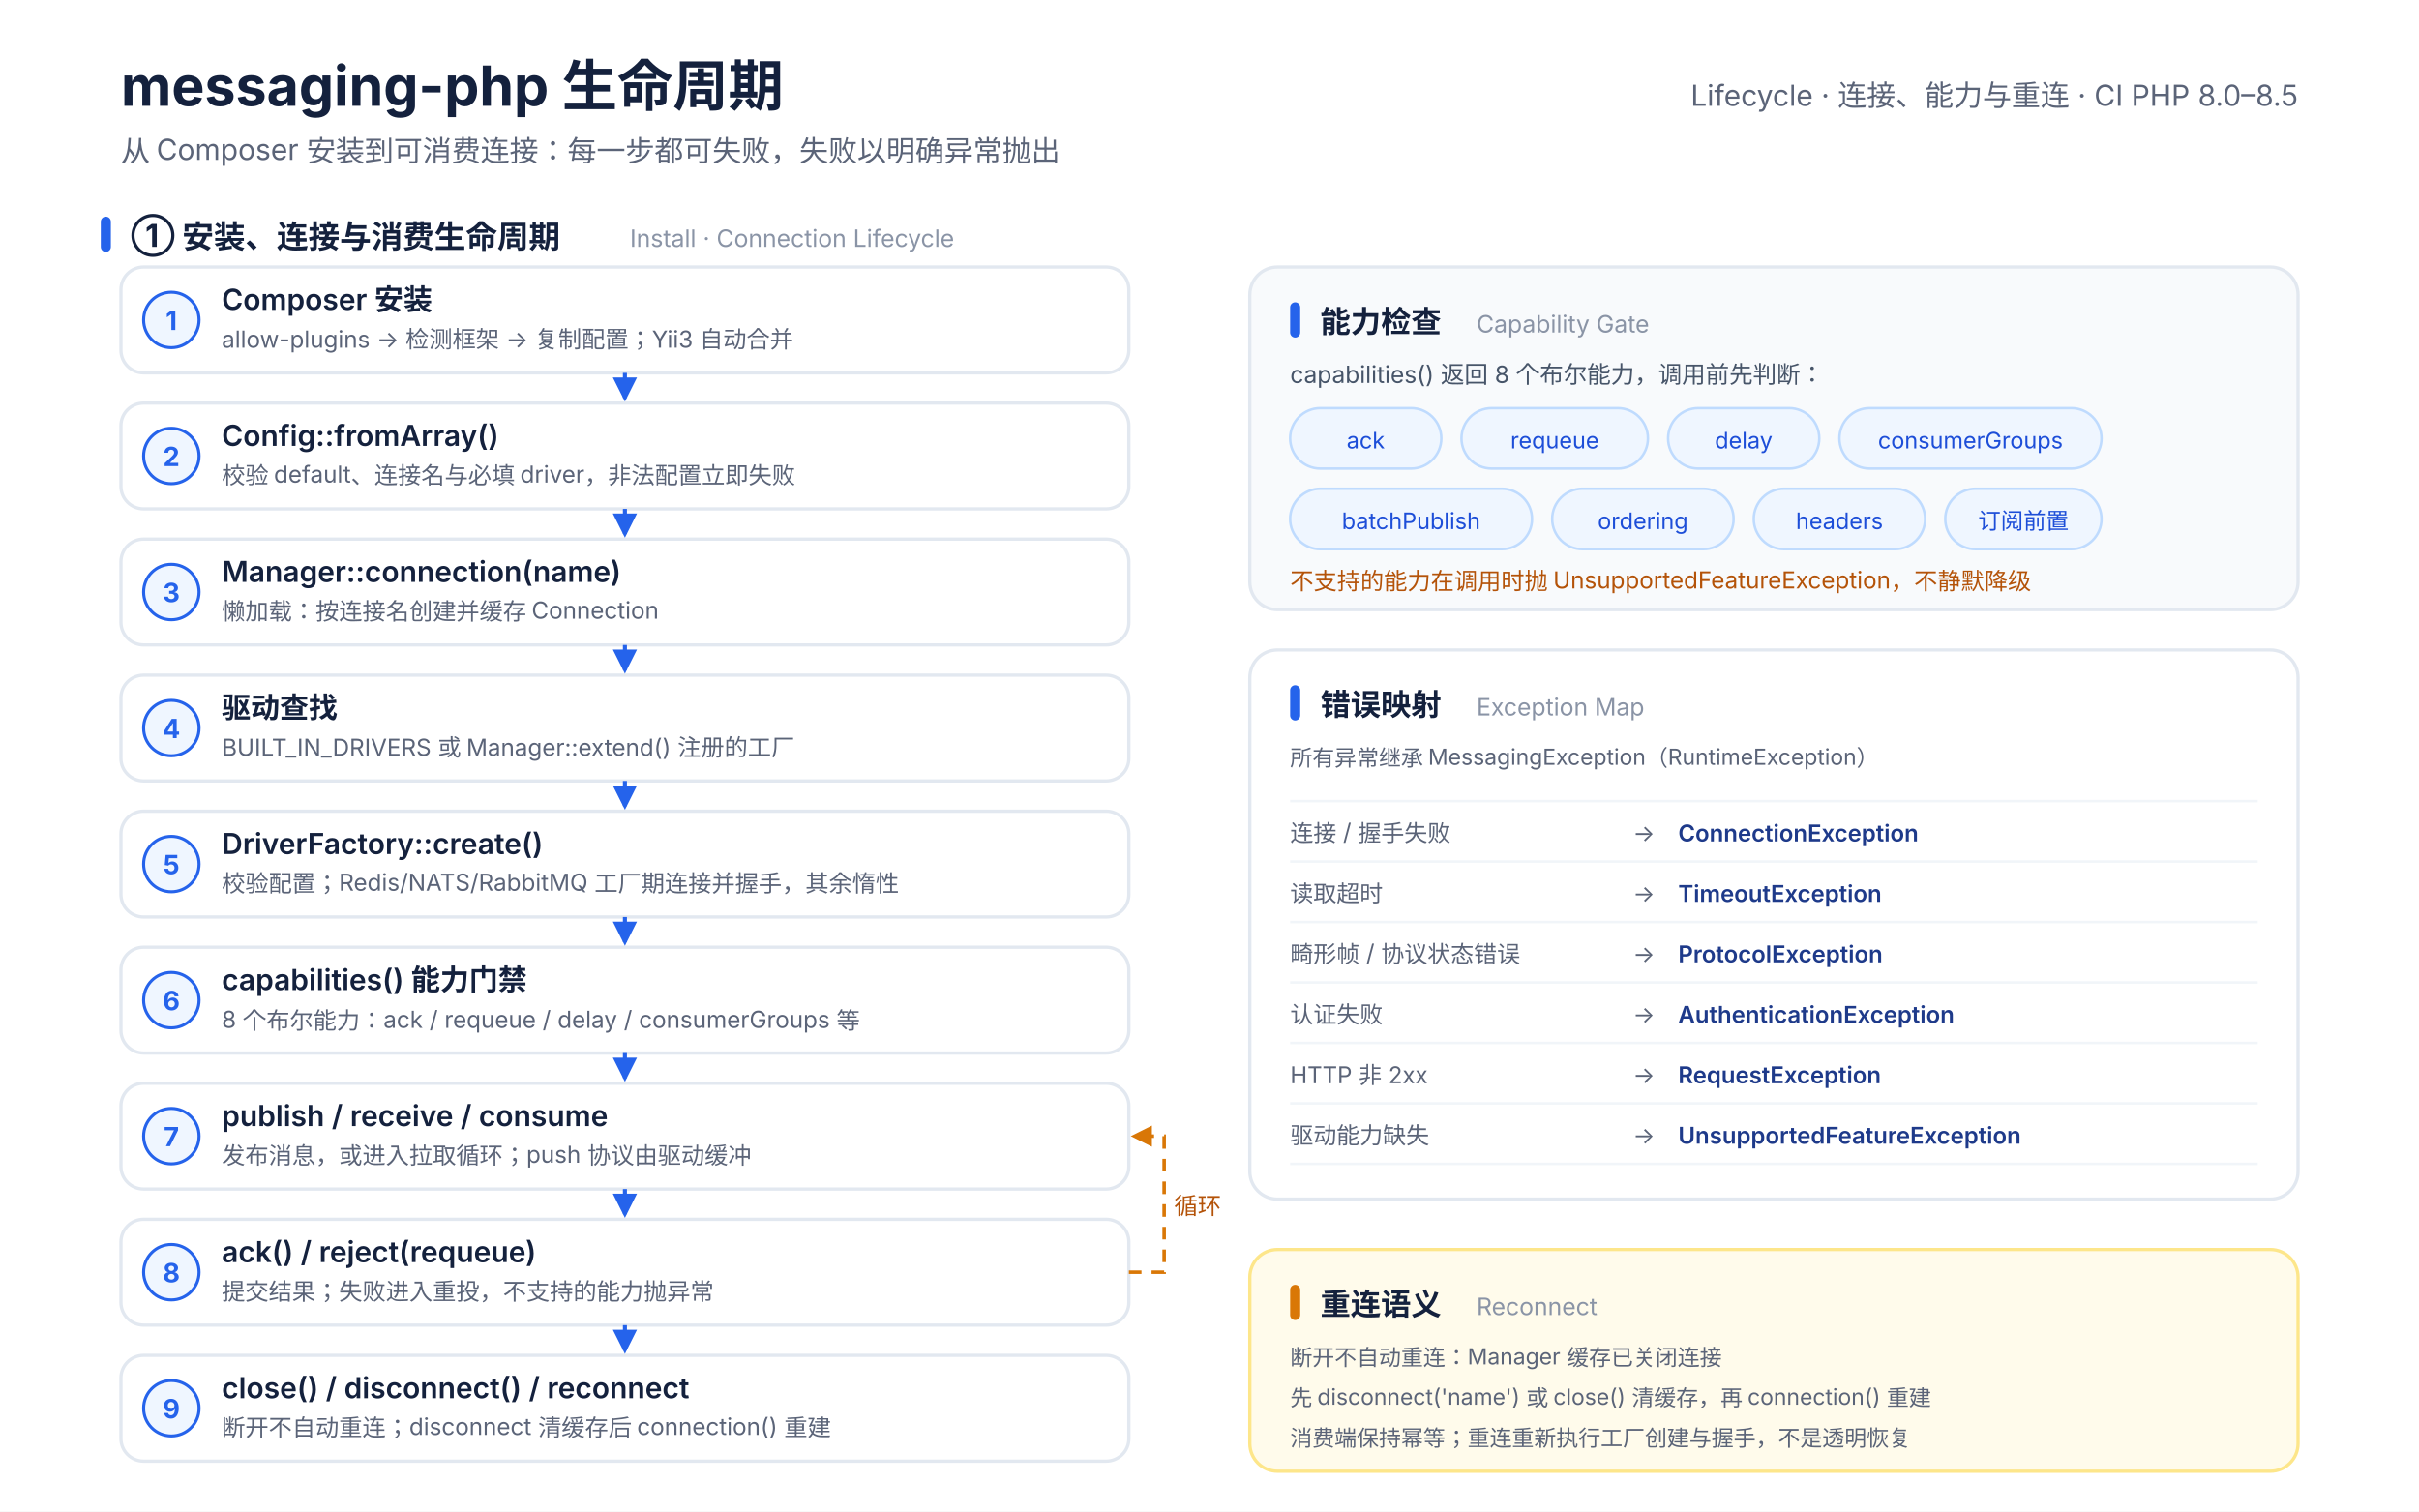
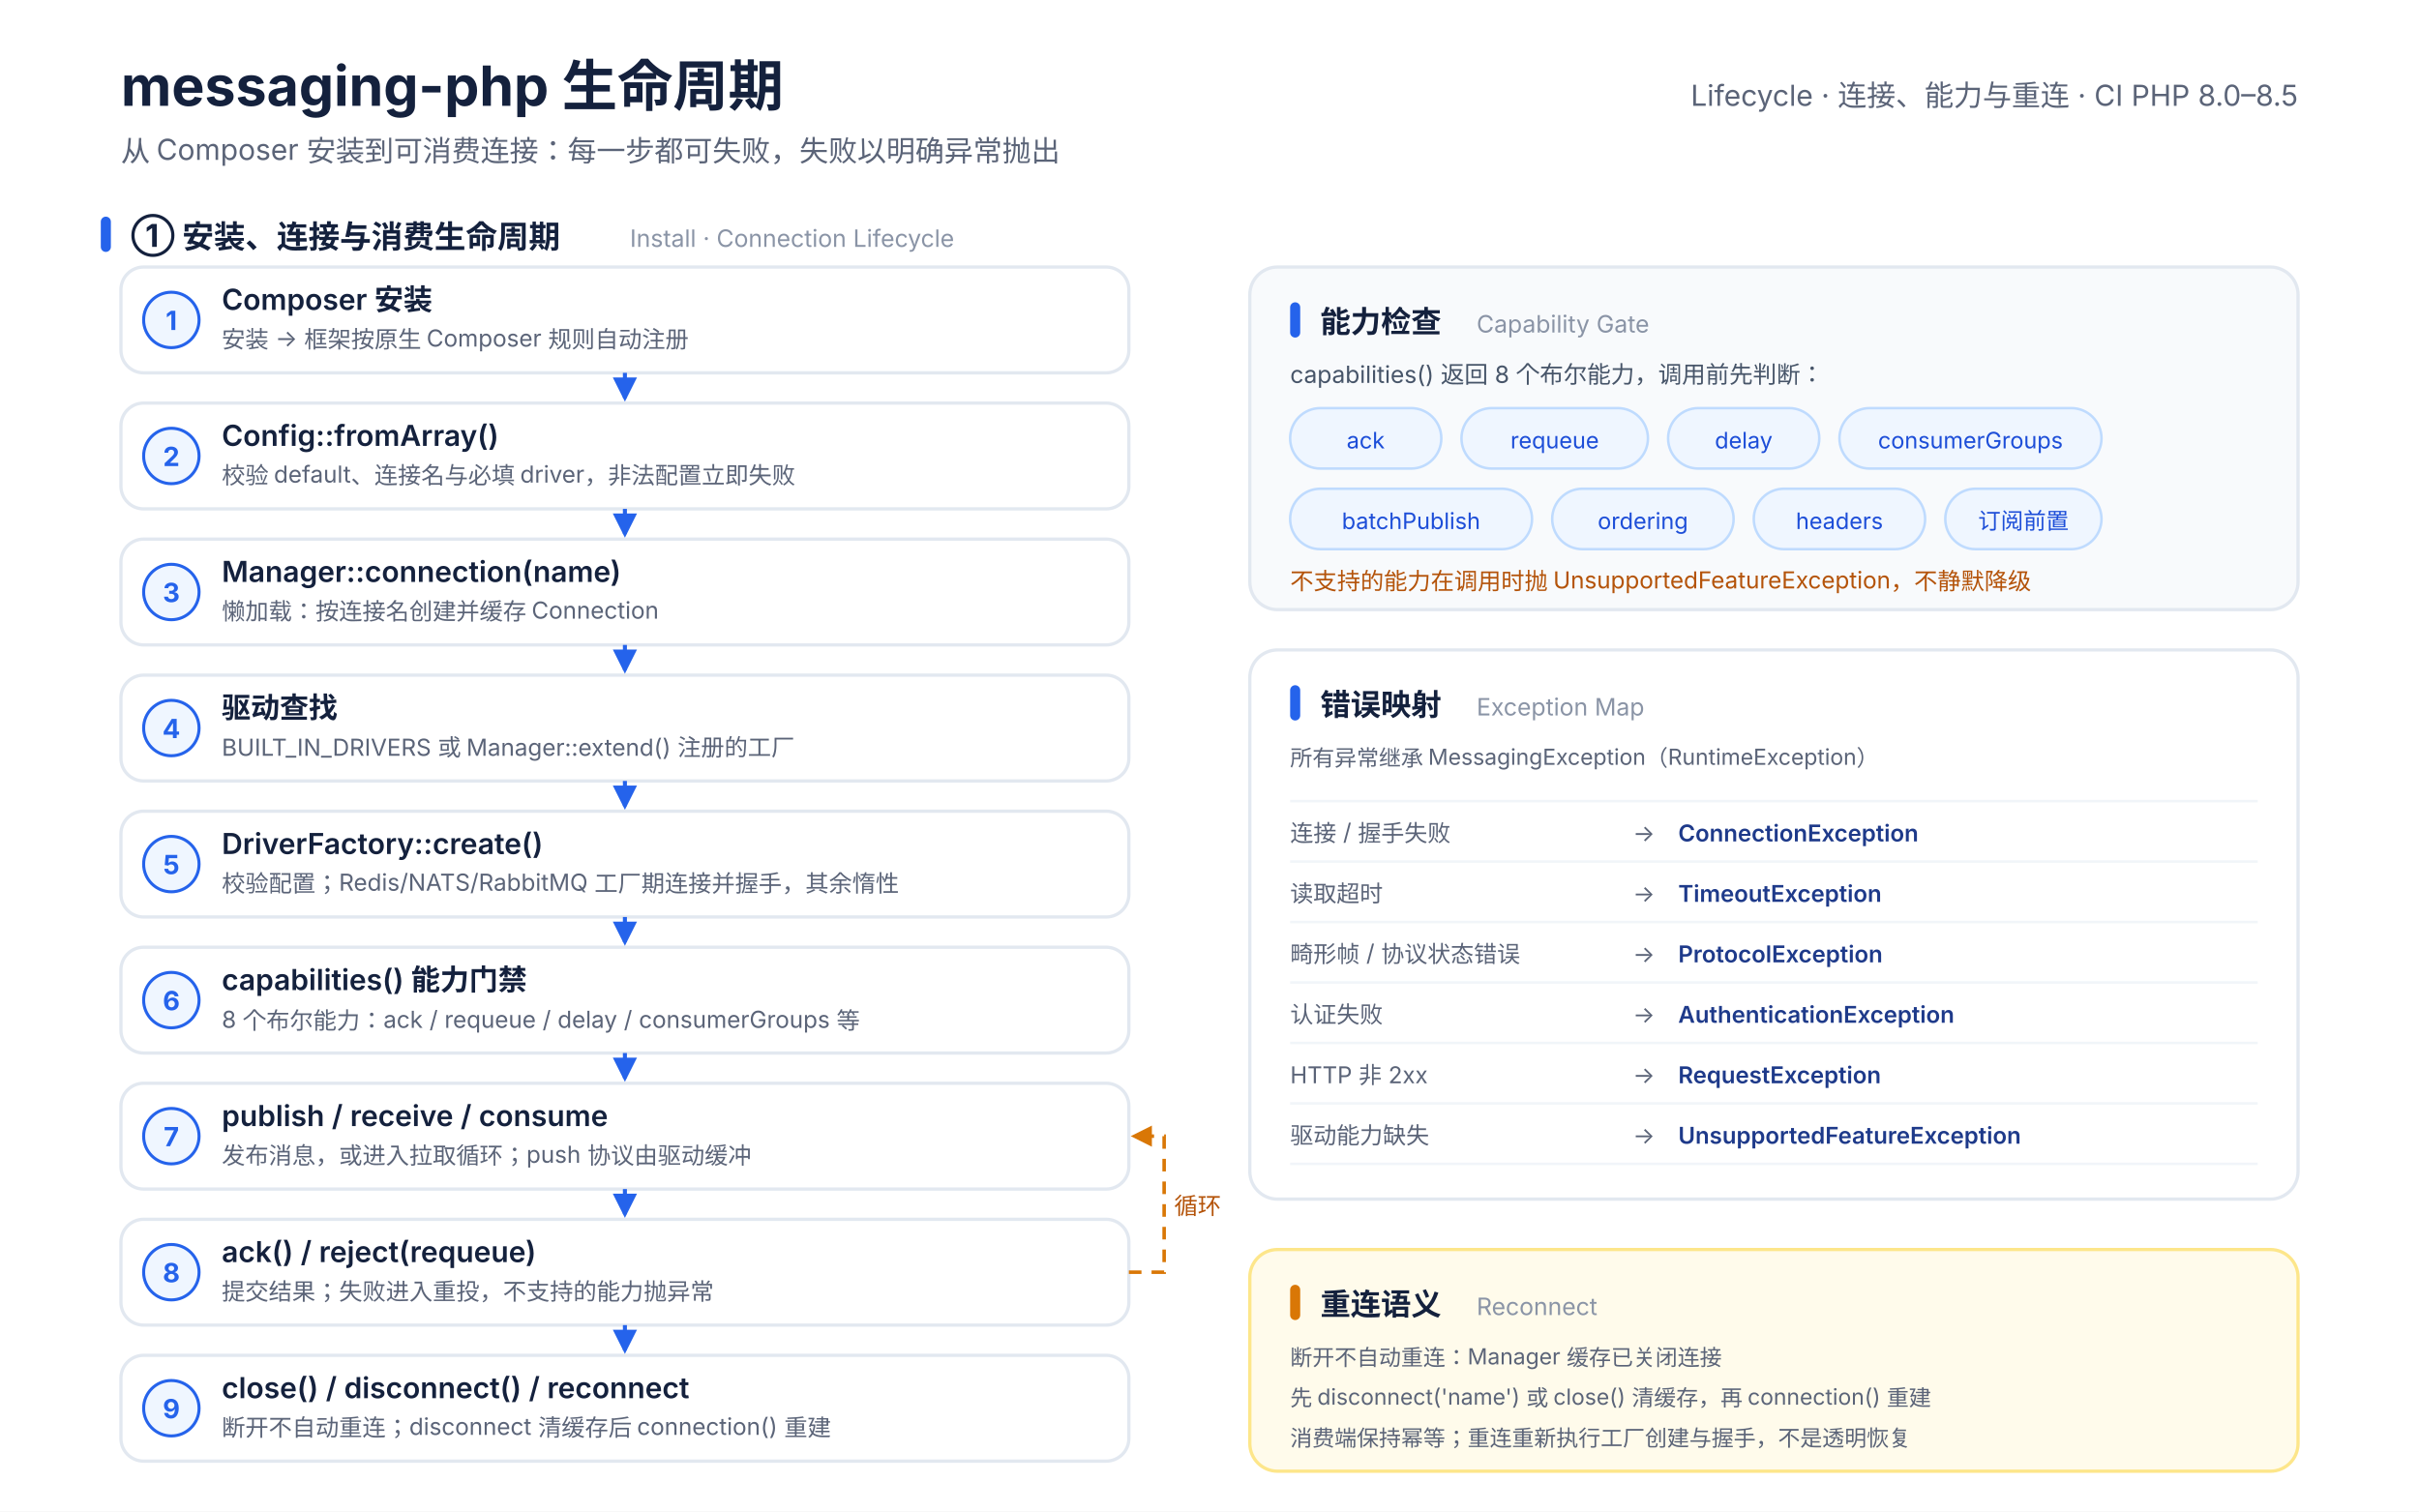
<svg xmlns="http://www.w3.org/2000/svg" width="960" height="600" viewBox="0 0 960 600" role="img" aria-labelledby="life-title life-desc">
  <style>
    text{font-family:system-ui,-apple-system,'Segoe UI','PingFang SC','Microsoft YaHei',sans-serif;fill:#14213D}
    .title{font-size:22px;font-weight:700}
    .sub{font-size:11.5px;fill:#5B6478}
    .section{font-size:12.5px;font-weight:700}
    .section-en{font-size:9.5px;fill:#8A94A6}
    .st{font-size:11.5px;font-weight:600}
    .ss{font-size:9.3px;fill:#5B6478}
    .num{font-size:10.5px;font-weight:700;fill:#2563EB}
    .pn{font-size:12px;font-weight:700}
    .pt{font-size:9.4px;fill:#475569}
    .chip{font-size:9px;fill:#1D4ED8}
    .ex{font-size:9.2px;fill:#1E3A8A;font-weight:600}
    .cond{font-size:9.2px;fill:#5B6478}
    .note{font-size:8.8px;fill:#5B6478}
    .warn{font-size:9.3px;fill:#B45309}
    .ctr{text-anchor:middle}
  </style>
  <defs>
    <marker id="arw-blue" viewBox="0 0 10 10" refX="8.5" refY="5" markerWidth="6" markerHeight="6" orient="auto">
      <path d="M0 0 10 5 0 10z" fill="#2563EB" />
    </marker>
    <marker id="arw-grey" viewBox="0 0 10 10" refX="8.5" refY="5" markerWidth="6" markerHeight="6" orient="auto">
      <path d="M0 0 10 5 0 10z" fill="#94A3B8" />
    </marker>
    <marker id="arw-amber" viewBox="0 0 10 10" refX="8.5" refY="5" markerWidth="6" markerHeight="6" orient="auto">
      <path d="M0 0 10 5 0 10z" fill="#D97706" />
    </marker>
  </defs>
  <rect x="0" y="0" width="960" height="600" fill="#FFFFFF" />
  <text class="title" x="48" y="42">messaging-php 生命周期</text>
  <text class="sub" x="912" y="42" text-anchor="end">Lifecycle · 连接、能力与重连 · CI PHP 8.0–8.5</text>
  <text class="sub" x="48" y="64">从 Composer 安装到可消费连接：每一步都可失败，失败以明确异常抛出</text>
  <rect x="40" y="86" width="4" height="14" rx="2" fill="#2563EB" />
  <text class="section" x="52" y="98">① 安装、连接与消费生命周期</text>
  <text class="section-en" x="250" y="98">Install · Connection Lifecycle</text>
  <rect x="48" y="106" width="400" height="42" rx="9" fill="#FFFFFF" stroke="#E2E8F0" stroke-width="1.3" />
  <circle cx="68" cy="127" r="11" fill="#EFF6FF" stroke="#2563EB" stroke-width="1.2" />
  <text class="num ctr" x="68" y="131">1</text>
  <text class="st" x="88" y="123">Composer 安装</text>
-   <text class="ss" x="88" y="138">allow-plugins → 检测框架 → 复制配置；Yii3 自动合并</text>
+   <text class="ss" x="88" y="138">安装 → 框架按原生 Composer 规则自动注册</text>
  <rect x="48" y="160" width="400" height="42" rx="9" fill="#FFFFFF" stroke="#E2E8F0" stroke-width="1.3" />
  <circle cx="68" cy="181" r="11" fill="#EFF6FF" stroke="#2563EB" stroke-width="1.2" />
  <text class="num ctr" x="68" y="185">2</text>
  <text class="st" x="88" y="177">Config::fromArray()</text>
  <text class="ss" x="88" y="192">校验 default、连接名与必填 driver，非法配置立即失败</text>
  <rect x="48" y="214" width="400" height="42" rx="9" fill="#FFFFFF" stroke="#E2E8F0" stroke-width="1.3" />
  <circle cx="68" cy="235" r="11" fill="#EFF6FF" stroke="#2563EB" stroke-width="1.2" />
  <text class="num ctr" x="68" y="239">3</text>
  <text class="st" x="88" y="231">Manager::connection(name)</text>
  <text class="ss" x="88" y="246">懒加载：按连接名创建并缓存 Connection</text>
  <rect x="48" y="268" width="400" height="42" rx="9" fill="#FFFFFF" stroke="#E2E8F0" stroke-width="1.3" />
  <circle cx="68" cy="289" r="11" fill="#EFF6FF" stroke="#2563EB" stroke-width="1.2" />
  <text class="num ctr" x="68" y="293">4</text>
  <text class="st" x="88" y="285">驱动查找</text>
  <text class="ss" x="88" y="300">BUILT_IN_DRIVERS 或 Manager::extend() 注册的工厂</text>
  <rect x="48" y="322" width="400" height="42" rx="9" fill="#FFFFFF" stroke="#E2E8F0" stroke-width="1.3" />
  <circle cx="68" cy="343" r="11" fill="#EFF6FF" stroke="#2563EB" stroke-width="1.2" />
  <text class="num ctr" x="68" y="347">5</text>
  <text class="st" x="88" y="339">DriverFactory::create()</text>
  <text class="ss" x="88" y="354">校验配置；Redis/NATS/RabbitMQ 工厂期连接并握手，其余惰性</text>
  <rect x="48" y="376" width="400" height="42" rx="9" fill="#FFFFFF" stroke="#E2E8F0" stroke-width="1.3" />
  <circle cx="68" cy="397" r="11" fill="#EFF6FF" stroke="#2563EB" stroke-width="1.2" />
  <text class="num ctr" x="68" y="401">6</text>
  <text class="st" x="88" y="393">capabilities() 能力门禁</text>
  <text class="ss" x="88" y="408">8 个布尔能力：ack / requeue / delay / consumerGroups 等</text>
  <rect x="48" y="430" width="400" height="42" rx="9" fill="#FFFFFF" stroke="#E2E8F0" stroke-width="1.3" />
  <circle cx="68" cy="451" r="11" fill="#EFF6FF" stroke="#2563EB" stroke-width="1.2" />
  <text class="num ctr" x="68" y="455">7</text>
  <text class="st" x="88" y="447">publish / receive / consume</text>
  <text class="ss" x="88" y="462">发布消息，或进入拉取循环；push 协议由驱动缓冲</text>
  <rect x="48" y="484" width="400" height="42" rx="9" fill="#FFFFFF" stroke="#E2E8F0" stroke-width="1.3" />
  <circle cx="68" cy="505" r="11" fill="#EFF6FF" stroke="#2563EB" stroke-width="1.2" />
  <text class="num ctr" x="68" y="509">8</text>
  <text class="st" x="88" y="501">ack() / reject(requeue)</text>
  <text class="ss" x="88" y="516">提交结果；失败进入重投，不支持的能力抛异常</text>
  <rect x="48" y="538" width="400" height="42" rx="9" fill="#FFFFFF" stroke="#E2E8F0" stroke-width="1.3" />
  <circle cx="68" cy="559" r="11" fill="#EFF6FF" stroke="#2563EB" stroke-width="1.2" />
  <text class="num ctr" x="68" y="563">9</text>
  <text class="st" x="88" y="555">close() / disconnect() / reconnect</text>
  <text class="ss" x="88" y="570">断开不自动重连；disconnect 清缓存后 connection() 重建</text>
  <line x1="248" y1="148" x2="248" y2="158" stroke="#2563EB" stroke-width="1.6" marker-end="url(#arw-blue)" />
  <line x1="248" y1="202" x2="248" y2="212" stroke="#2563EB" stroke-width="1.6" marker-end="url(#arw-blue)" />
  <line x1="248" y1="256" x2="248" y2="266" stroke="#2563EB" stroke-width="1.6" marker-end="url(#arw-blue)" />
  <line x1="248" y1="310" x2="248" y2="320" stroke="#2563EB" stroke-width="1.6" marker-end="url(#arw-blue)" />
  <line x1="248" y1="364" x2="248" y2="374" stroke="#2563EB" stroke-width="1.6" marker-end="url(#arw-blue)" />
  <line x1="248" y1="418" x2="248" y2="428" stroke="#2563EB" stroke-width="1.6" marker-end="url(#arw-blue)" />
  <line x1="248" y1="472" x2="248" y2="482" stroke="#2563EB" stroke-width="1.6" marker-end="url(#arw-blue)" />
  <line x1="248" y1="526" x2="248" y2="536" stroke="#2563EB" stroke-width="1.6" marker-end="url(#arw-blue)" />
  <path d="M448 505 L462 505 L462 451 L450 451" fill="none" stroke="#D97706" stroke-width="1.4" stroke-dasharray="5 4" marker-end="url(#arw-amber)" />
  <text class="warn" x="466" y="482">循环</text>
  <rect x="496" y="106" width="416" height="136" rx="11" fill="#F8FAFC" stroke="#E2E8F0" stroke-width="1.3" />
  <rect x="512" y="120" width="4" height="14" rx="2" fill="#2563EB" />
  <text class="pn" x="524" y="132">能力检查</text>
  <text class="section-en" x="586" y="132">Capability Gate</text>
  <text class="pt" x="512" y="152">capabilities() 返回 8 个布尔能力，调用前先判断：</text>
  <g>
    <rect x="512" y="162" width="60" height="24" rx="12" fill="#EFF6FF" stroke="#BFDBFE" />
    <text class="chip ctr" x="542" y="178">ack</text>
    <rect x="580" y="162" width="74" height="24" rx="12" fill="#EFF6FF" stroke="#BFDBFE" />
    <text class="chip ctr" x="617" y="178">requeue</text>
    <rect x="662" y="162" width="60" height="24" rx="12" fill="#EFF6FF" stroke="#BFDBFE" />
    <text class="chip ctr" x="692" y="178">delay</text>
    <rect x="730" y="162" width="104" height="24" rx="12" fill="#EFF6FF" stroke="#BFDBFE" />
    <text class="chip ctr" x="782" y="178">consumerGroups</text>
    <rect x="512" y="194" width="96" height="24" rx="12" fill="#EFF6FF" stroke="#BFDBFE" />
    <text class="chip ctr" x="560" y="210">batchPublish</text>
    <rect x="616" y="194" width="72" height="24" rx="12" fill="#EFF6FF" stroke="#BFDBFE" />
    <text class="chip ctr" x="652" y="210">ordering</text>
    <rect x="696" y="194" width="68" height="24" rx="12" fill="#EFF6FF" stroke="#BFDBFE" />
    <text class="chip ctr" x="730" y="210">headers</text>
    <rect x="772" y="194" width="62" height="24" rx="12" fill="#EFF6FF" stroke="#BFDBFE" />
    <text class="chip ctr" x="803" y="210">订阅前置</text>
  </g>
  <text class="warn" x="512" y="234">不支持的能力在调用时抛 UnsupportedFeatureException，不静默降级</text>
  <rect x="496" y="258" width="416" height="218" rx="11" fill="#FFFFFF" stroke="#E2E8F0" stroke-width="1.3" />
  <rect x="512" y="272" width="4" height="14" rx="2" fill="#2563EB" />
  <text class="pn" x="524" y="284">错误映射</text>
  <text class="section-en" x="586" y="284">Exception Map</text>
  <text class="note" x="512" y="304">所有异常继承 MessagingException（RuntimeException）</text>
  <line x1="512" y1="318" x2="896" y2="318" stroke="#F1F5F9" stroke-width="1" />
  <text class="cond" x="512" y="334">连接 / 握手失败</text>
  <text class="cond" x="648" y="334">→</text>
  <text class="ex" x="666" y="334">ConnectionException</text>
  <line x1="512" y1="342" x2="896" y2="342" stroke="#F1F5F9" stroke-width="1" />
  <text class="cond" x="512" y="358">读取超时</text>
  <text class="cond" x="648" y="358">→</text>
  <text class="ex" x="666" y="358">TimeoutException</text>
  <line x1="512" y1="366" x2="896" y2="366" stroke="#F1F5F9" stroke-width="1" />
  <text class="cond" x="512" y="382">畸形帧 / 协议状态错误</text>
  <text class="cond" x="648" y="382">→</text>
  <text class="ex" x="666" y="382">ProtocolException</text>
  <line x1="512" y1="390" x2="896" y2="390" stroke="#F1F5F9" stroke-width="1" />
  <text class="cond" x="512" y="406">认证失败</text>
  <text class="cond" x="648" y="406">→</text>
  <text class="ex" x="666" y="406">AuthenticationException</text>
  <line x1="512" y1="414" x2="896" y2="414" stroke="#F1F5F9" stroke-width="1" />
  <text class="cond" x="512" y="430">HTTP 非 2xx</text>
  <text class="cond" x="648" y="430">→</text>
  <text class="ex" x="666" y="430">RequestException</text>
  <line x1="512" y1="438" x2="896" y2="438" stroke="#F1F5F9" stroke-width="1" />
  <text class="cond" x="512" y="454">驱动能力缺失</text>
  <text class="cond" x="648" y="454">→</text>
  <text class="ex" x="666" y="454">UnsupportedFeatureException</text>
  <line x1="512" y1="462" x2="896" y2="462" stroke="#F1F5F9" stroke-width="1" />
  <rect x="496" y="496" width="416" height="88" rx="11" fill="#FFFBEB" stroke="#FDE68A" stroke-width="1.3" />
  <rect x="512" y="510" width="4" height="14" rx="2" fill="#D97706" />
  <text class="pn" x="524" y="522">重连语义</text>
  <text class="section-en" x="586" y="522">Reconnect</text>
  <text class="note" x="512" y="542">断开不自动重连：Manager 缓存已关闭连接</text>
  <text class="note" x="512" y="558">先 disconnect('name') 或 close() 清缓存，再 connection() 重建</text>
  <text class="note" x="512" y="574">消费端保持幂等；重连重新执行工厂创建与握手，不是透明恢复</text>
</svg>
